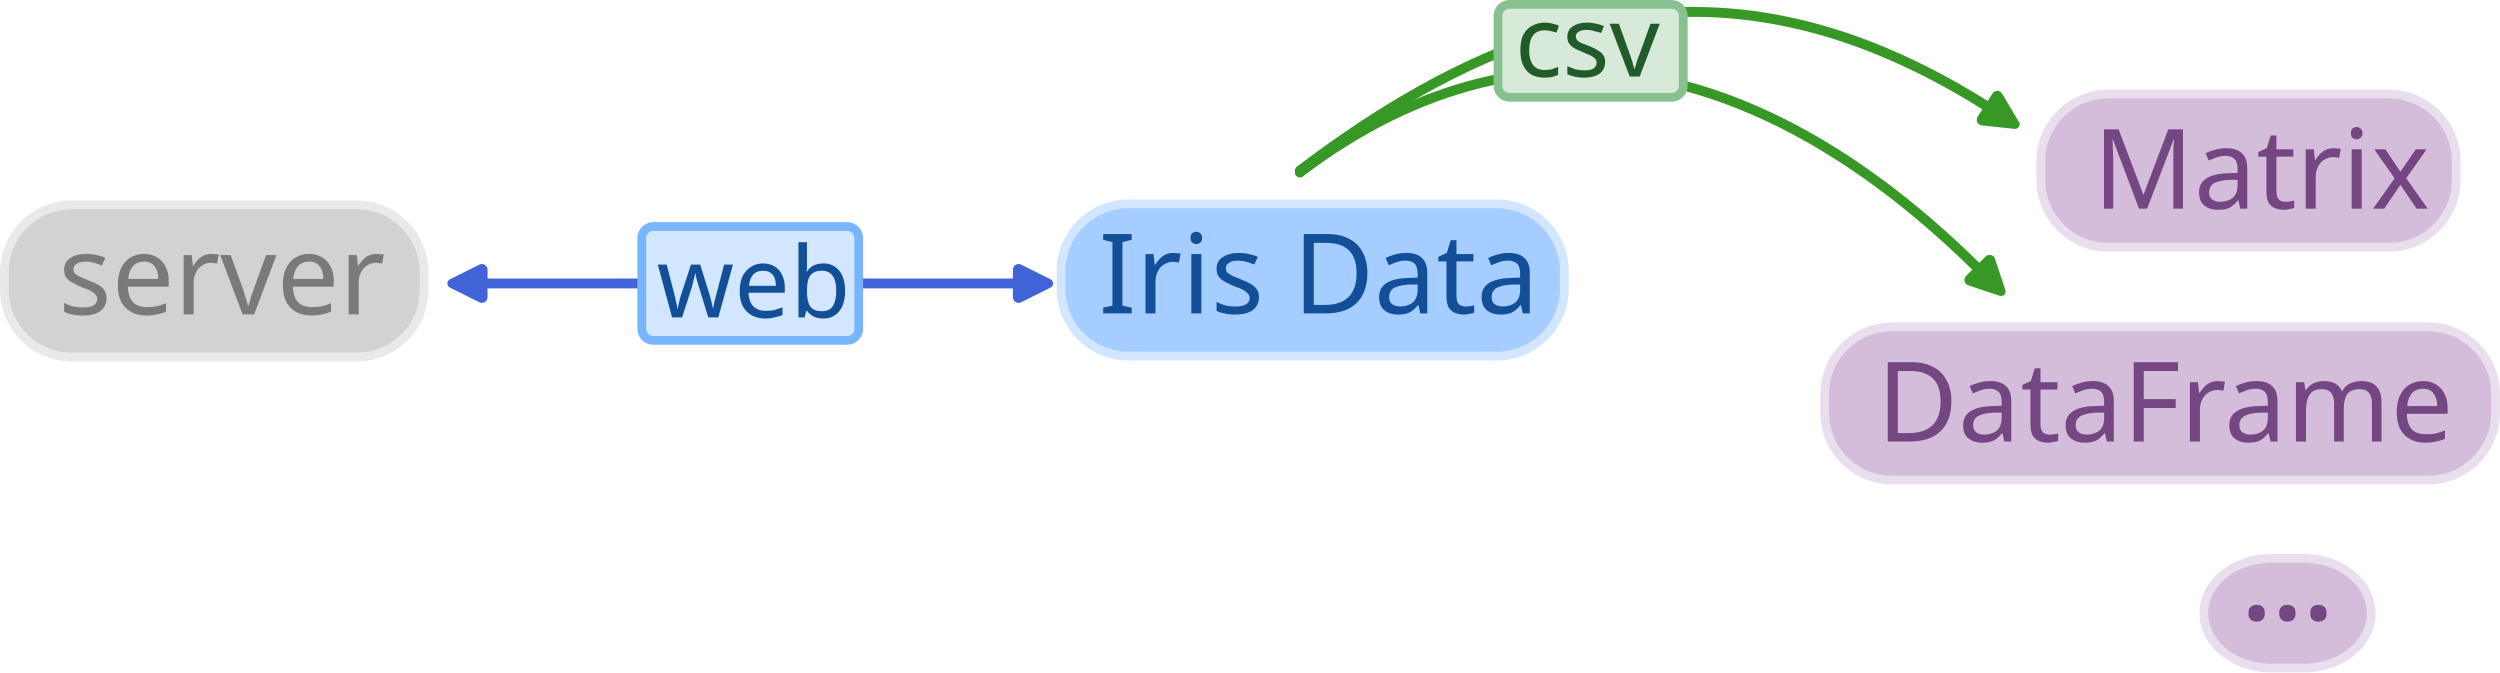
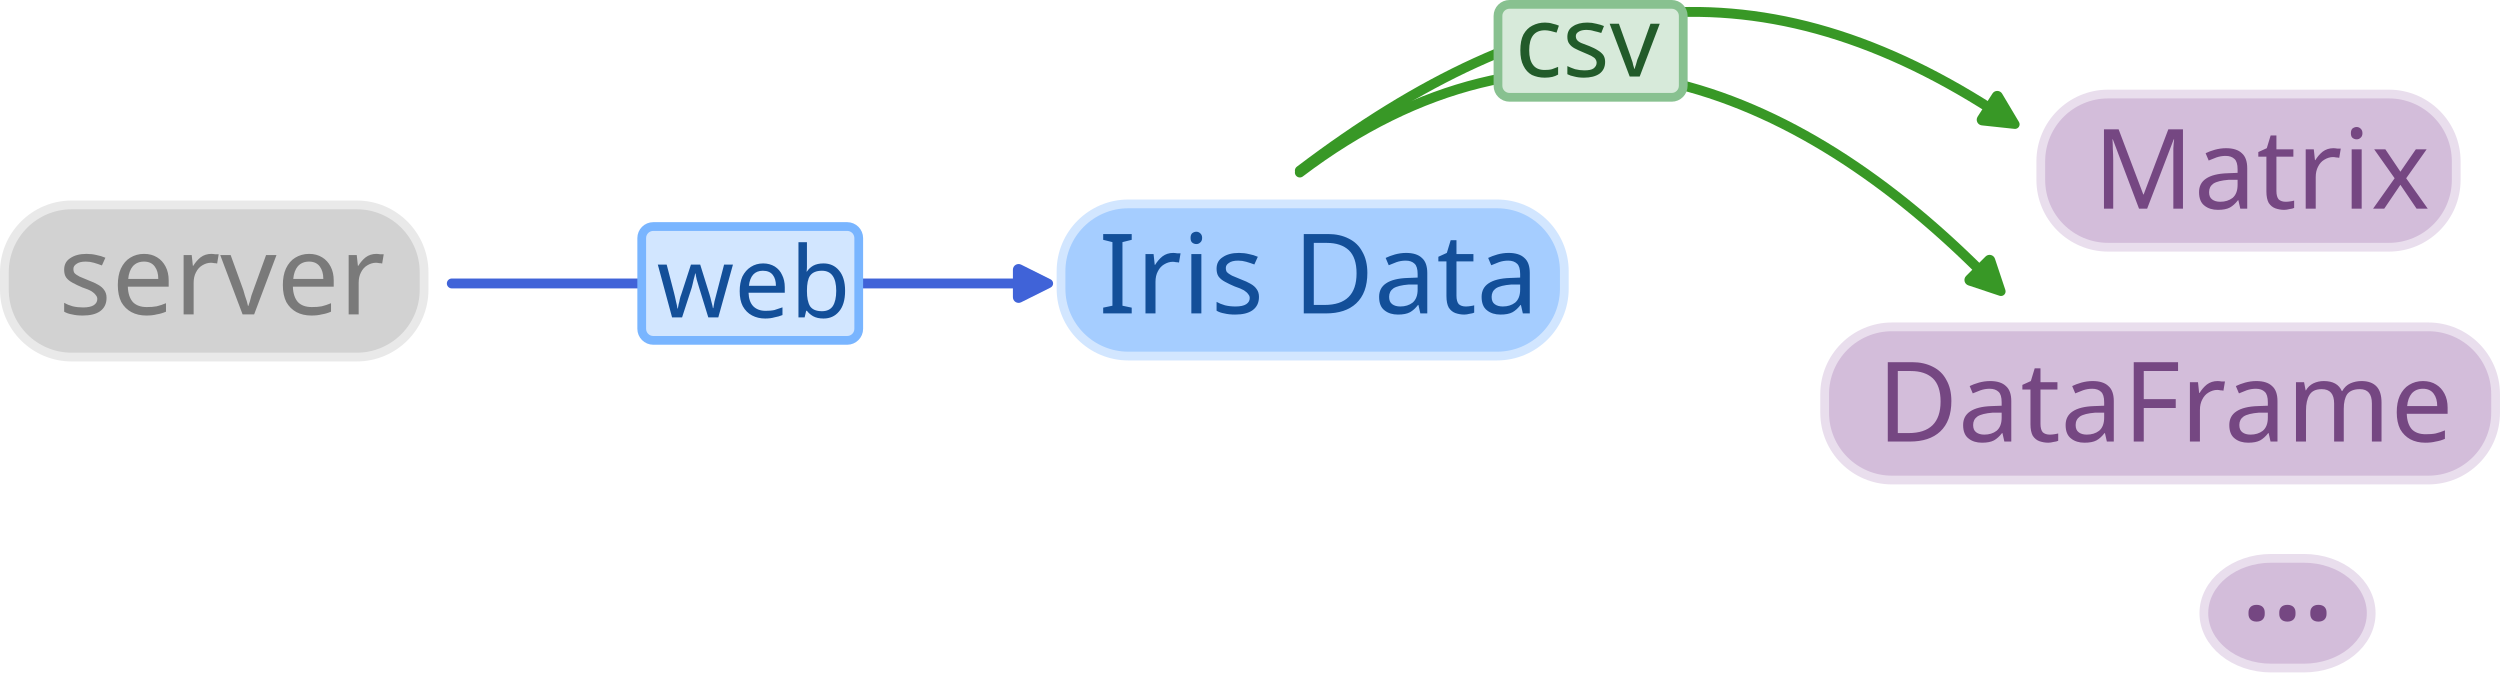
<svg xmlns="http://www.w3.org/2000/svg" width="101.366mm" height="27.265mm" viewBox="0 0 101.366 27.265" version="1.1" id="svg618">
  <defs id="defs615">
    <marker style="overflow:visible" id="RoundedArrow" refX="0" refY="0" orient="auto-start-reverse" markerWidth="4.065" markerHeight="3.93" viewBox="0 0 6.135 5.93" preserveAspectRatio="xMidYMid">
      <path transform="scale(0.7)" d="m -0.211,-4.106 6.422,3.211 a 1,1 90 0 1 0,1.789 L -0.211,4.106 A 1.236,1.236 31.717 0 1 -2,3 v -6 a 1.236,1.236 148.283 0 1 1.789,-1.106 z" style="fill:context-stroke;fill-rule:evenodd;stroke:none" id="path1367" />
    </marker>
    <marker style="overflow:visible" id="RoundedArrow-3" refX="0" refY="0" orient="auto-start-reverse" markerWidth="4.065" markerHeight="3.93" viewBox="0 0 6.135 5.93" preserveAspectRatio="xMidYMid">
      <path transform="scale(0.7)" d="m -0.211,-4.106 6.422,3.211 a 1,1 90 0 1 0,1.789 L -0.211,4.106 A 1.236,1.236 31.717 0 1 -2,3 v -6 a 1.236,1.236 148.283 0 1 1.789,-1.106 z" style="fill:context-stroke;fill-rule:evenodd;stroke:none" id="path1367-2" />
    </marker>
    <marker style="overflow:visible" id="RoundedArrow-3-7" refX="0" refY="0" orient="auto-start-reverse" markerWidth="4.065" markerHeight="3.93" viewBox="0 0 6.135 5.93" preserveAspectRatio="xMidYMid">
      <path transform="scale(0.7)" d="m -0.211,-4.106 6.422,3.211 a 1,1 90 0 1 0,1.789 L -0.211,4.106 A 1.236,1.236 31.717 0 1 -2,3 v -6 a 1.236,1.236 148.283 0 1 1.789,-1.106 z" style="fill:context-stroke;fill-rule:evenodd;stroke:none" id="path1367-2-4" />
    </marker>
  </defs>
  <g id="layer1" transform="translate(-34.86738,-114.081)">
    <rect style="fill:#a5cdff;fill-opacity:1;fill-rule:evenodd;stroke:#d2e6ff;stroke-width:0.355;stroke-linecap:round;stroke-linejoin:round;stroke-dashoffset:1.512" id="rect471-3" width="20.407" height="6.17" x="77.888" y="122.348" rx="2.731" ry="2.731" />
    <rect style="fill:#d3bdda;fill-opacity:1;fill-rule:evenodd;stroke:#e9deed;stroke-width:0.355;stroke-linecap:round;stroke-linejoin:round;stroke-dashoffset:1.512" id="rect471-3-6-1-0" width="27.204" height="6.211" x="108.851" y="127.334" rx="2.731" ry="2.731" />
    <text xml:space="preserve" style="font-style:normal;font-variant:normal;font-weight:500;font-stretch:normal;font-size:4.507px;line-height:1.25;font-family:'IBM Plex Sans';-inkscape-font-specification:'IBM Plex Sans, Medium';font-variant-ligatures:normal;font-variant-caps:normal;font-variant-numeric:normal;font-variant-east-asian:normal;fill:#134f99;stroke-width:0.188" x="79.409" y="126.789" id="text355">
      <tspan id="tspan353" style="font-style:normal;font-variant:normal;font-weight:500;font-stretch:normal;font-size:4.507px;font-family:'IBM Plex Sans';-inkscape-font-specification:'IBM Plex Sans, Medium';font-variant-ligatures:normal;font-variant-caps:normal;font-variant-numeric:normal;font-variant-east-asian:normal;fill:#134f99;stroke-width:0.188" x="79.409" y="126.789">Iris Data</tspan>
    </text>
    <rect style="fill:#d2d2d2;fill-opacity:1;fill-rule:evenodd;stroke:#e9e9e9;stroke-width:0.355;stroke-linecap:round;stroke-linejoin:round;stroke-dashoffset:1.512;stroke-opacity:1" id="rect471-3-9" width="17.017" height="6.17" x="35.045" y="122.389" rx="2.731" ry="2.731" />
    <text xml:space="preserve" style="font-style:normal;font-variant:normal;font-weight:500;font-stretch:normal;font-size:4.507px;line-height:1.25;font-family:'IBM Plex Sans';-inkscape-font-specification:'IBM Plex Sans, Medium';font-variant-ligatures:normal;font-variant-caps:normal;font-variant-numeric:normal;font-variant-east-asian:normal;fill:#7a7a7a;fill-opacity:1;stroke-width:0.188" x="37.236" y="126.83" id="text355-3">
      <tspan id="tspan353-7" style="font-style:normal;font-variant:normal;font-weight:500;font-stretch:normal;font-size:4.507px;font-family:'IBM Plex Sans';-inkscape-font-specification:'IBM Plex Sans, Medium';font-variant-ligatures:normal;font-variant-caps:normal;font-variant-numeric:normal;font-variant-east-asian:normal;fill:#7a7a7a;fill-opacity:1;stroke-width:0.188" x="37.236" y="126.83">server</tspan>
    </text>
    <text xml:space="preserve" style="font-style:normal;font-variant:normal;font-weight:500;font-stretch:normal;font-size:4.507px;line-height:1.25;font-family:'IBM Plex Sans';-inkscape-font-specification:'IBM Plex Sans, Medium';font-variant-ligatures:normal;font-variant-caps:normal;font-variant-numeric:normal;font-variant-east-asian:normal;fill:#754782;stroke-width:0.188" x="110.974" y="131.985" id="text409">
      <tspan id="tspan407" style="font-style:normal;font-variant:normal;font-weight:500;font-stretch:normal;font-size:4.507px;font-family:'IBM Plex Sans';-inkscape-font-specification:'IBM Plex Sans, Medium';font-variant-ligatures:normal;font-variant-caps:normal;font-variant-numeric:normal;font-variant-east-asian:normal;fill:#754782;stroke-width:0.188" x="110.974" y="131.985">DataFrame</tspan>
    </text>
    <rect style="fill:#d3bdda;fill-opacity:1;fill-rule:evenodd;stroke:#e9deed;stroke-width:0.355;stroke-linecap:round;stroke-linejoin:round;stroke-dashoffset:1.512" id="rect471-3-6-1-0-45" width="6.785" height="4.448" x="124.226" y="136.72" rx="2.731" ry="2.224" />
    <path d="m 126.365,139.285 c 0.221,0 0.329,-0.131 0.329,-0.306 v -0.068 c 0,-0.176 -0.108,-0.306 -0.329,-0.306 -0.221,0 -0.329,0.131 -0.329,0.306 v 0.068 c 0,0.176 0.108,0.306 0.329,0.306 z m 1.248,0 c 0.221,0 0.329,-0.131 0.329,-0.306 v -0.068 c 0,-0.176 -0.108,-0.306 -0.329,-0.306 -0.221,0 -0.329,0.131 -0.329,0.306 v 0.068 c 0,0.176 0.108,0.306 0.329,0.306 z m 1.258,0 c 0.221,0 0.329,-0.131 0.329,-0.306 v -0.068 c 0,-0.176 -0.108,-0.306 -0.329,-0.306 -0.221,0 -0.329,0.131 -0.329,0.306 v 0.068 c 0,0.176 0.108,0.306 0.329,0.306 z" id="text409-0" style="font-weight:500;font-size:5.177px;line-height:1.25;font-family:'IBM Plex Sans';-inkscape-font-specification:'IBM Plex Sans, Medium';fill:#754782;stroke-width:0.188" aria-label="…" />
    <rect style="fill:#d3bdda;fill-opacity:1;fill-rule:evenodd;stroke:#e9deed;stroke-width:0.355;stroke-linecap:round;stroke-linejoin:round;stroke-dashoffset:1.512" id="rect471-3-6-1-0-4" width="16.844" height="6.211" x="117.614" y="117.894" rx="2.731" ry="2.731" />
    <text xml:space="preserve" style="font-style:normal;font-variant:normal;font-weight:500;font-stretch:normal;font-size:4.507px;line-height:1.25;font-family:'IBM Plex Sans';-inkscape-font-specification:'IBM Plex Sans, Medium';font-variant-ligatures:normal;font-variant-caps:normal;font-variant-numeric:normal;font-variant-east-asian:normal;fill:#754782;stroke-width:0.188" x="119.737" y="122.545" id="text409-5">
      <tspan id="tspan407-2" style="font-style:normal;font-variant:normal;font-weight:500;font-stretch:normal;font-size:4.507px;font-family:'IBM Plex Sans';-inkscape-font-specification:'IBM Plex Sans, Medium';font-variant-ligatures:normal;font-variant-caps:normal;font-variant-numeric:normal;font-variant-east-asian:normal;fill:#754782;stroke-width:0.188" x="119.737" y="122.545">Matrix</tspan>
    </text>
-     <path style="fill:none;stroke:#4063d8;stroke-width:0.401;stroke-linecap:butt;stroke-linejoin:miter;stroke-dasharray:none;stroke-opacity:1;marker-start:url(#RoundedArrow);marker-end:url(#RoundedArrow)" d="m 54.264,125.574 22.045,1e-5" id="path1533" />
+     <path style="fill:none;stroke:#4063d8;stroke-width:0.401;stroke-linecap:round;stroke-linejoin:miter;stroke-dasharray:none;stroke-opacity:1;marker-end:url(#RoundedArrow)" d="m 53.186,125.574 23.123,1e-5" id="path1533" />
    <rect style="fill:#d2e6ff;fill-opacity:1;fill-rule:evenodd;stroke:#79b5ff;stroke-width:0.355;stroke-linecap:round;stroke-linejoin:round;stroke-dashoffset:1.512" id="rect471" width="8.799" height="4.616" x="60.887" y="123.266" rx="0.469" ry="0.469" />
    <text xml:space="preserve" style="font-style:normal;font-variant:normal;font-weight:500;font-stretch:normal;font-size:4.006px;line-height:1.25;font-family:'IBM Plex Sans';-inkscape-font-specification:'IBM Plex Sans, Medium';font-variant-ligatures:normal;font-variant-caps:normal;font-variant-numeric:normal;font-variant-east-asian:normal;fill:#134f99;stroke-width:0.188" x="61.491" y="126.949" id="text193">
      <tspan id="tspan191" style="font-style:normal;font-variant:normal;font-weight:500;font-stretch:normal;font-size:4.006px;font-family:'IBM Plex Sans';-inkscape-font-specification:'IBM Plex Sans, Medium';font-variant-ligatures:normal;font-variant-caps:normal;font-variant-numeric:normal;font-variant-east-asian:normal;fill:#134f99;stroke-width:0.188" x="61.491" y="126.949">web</tspan>
    </text>
    <path style="fill:none;stroke:#389826;stroke-width:0.401;stroke-linecap:round;stroke-linejoin:miter;stroke-dasharray:none;stroke-opacity:1;marker-end:url(#RoundedArrow-3)" d="m 87.571,120.999 c 9.74,-7.387 18.368,-8.697 28.096,-2.456" id="path1533-0" />
    <path style="fill:none;stroke:#389826;stroke-width:0.401;stroke-linecap:round;stroke-linejoin:miter;stroke-dasharray:none;stroke-opacity:1;marker-end:url(#RoundedArrow-3-7)" d="m 87.571,121.076 c 9.74,-7.387 19.554,-4.055 27.672,4.063" id="path1533-0-4" />
    <rect style="fill:#d7eada;fill-opacity:1;fill-rule:evenodd;stroke:#88c190;stroke-width:0.355;stroke-linecap:round;stroke-linejoin:round;stroke-dashoffset:1.512" id="rect471-3-6" width="7.512" height="3.769" x="95.605" y="114.258" rx="0.469" ry="0.469" />
    <text xml:space="preserve" style="font-style:normal;font-variant:normal;font-weight:500;font-stretch:normal;font-size:4.006px;line-height:1.25;font-family:'IBM Plex Sans';-inkscape-font-specification:'IBM Plex Sans, Medium';font-variant-ligatures:normal;font-variant-caps:normal;font-variant-numeric:normal;font-variant-east-asian:normal;fill:#225b2a;stroke-width:0.188" x="96.292" y="117.184" id="text413">
      <tspan id="tspan411" style="font-style:normal;font-variant:normal;font-weight:500;font-stretch:normal;font-size:4.006px;font-family:'IBM Plex Sans';-inkscape-font-specification:'IBM Plex Sans, Medium';font-variant-ligatures:normal;font-variant-caps:normal;font-variant-numeric:normal;font-variant-east-asian:normal;fill:#225b2a;stroke-width:0.188" x="96.292" y="117.184">csv</tspan>
    </text>
  </g>
</svg>
